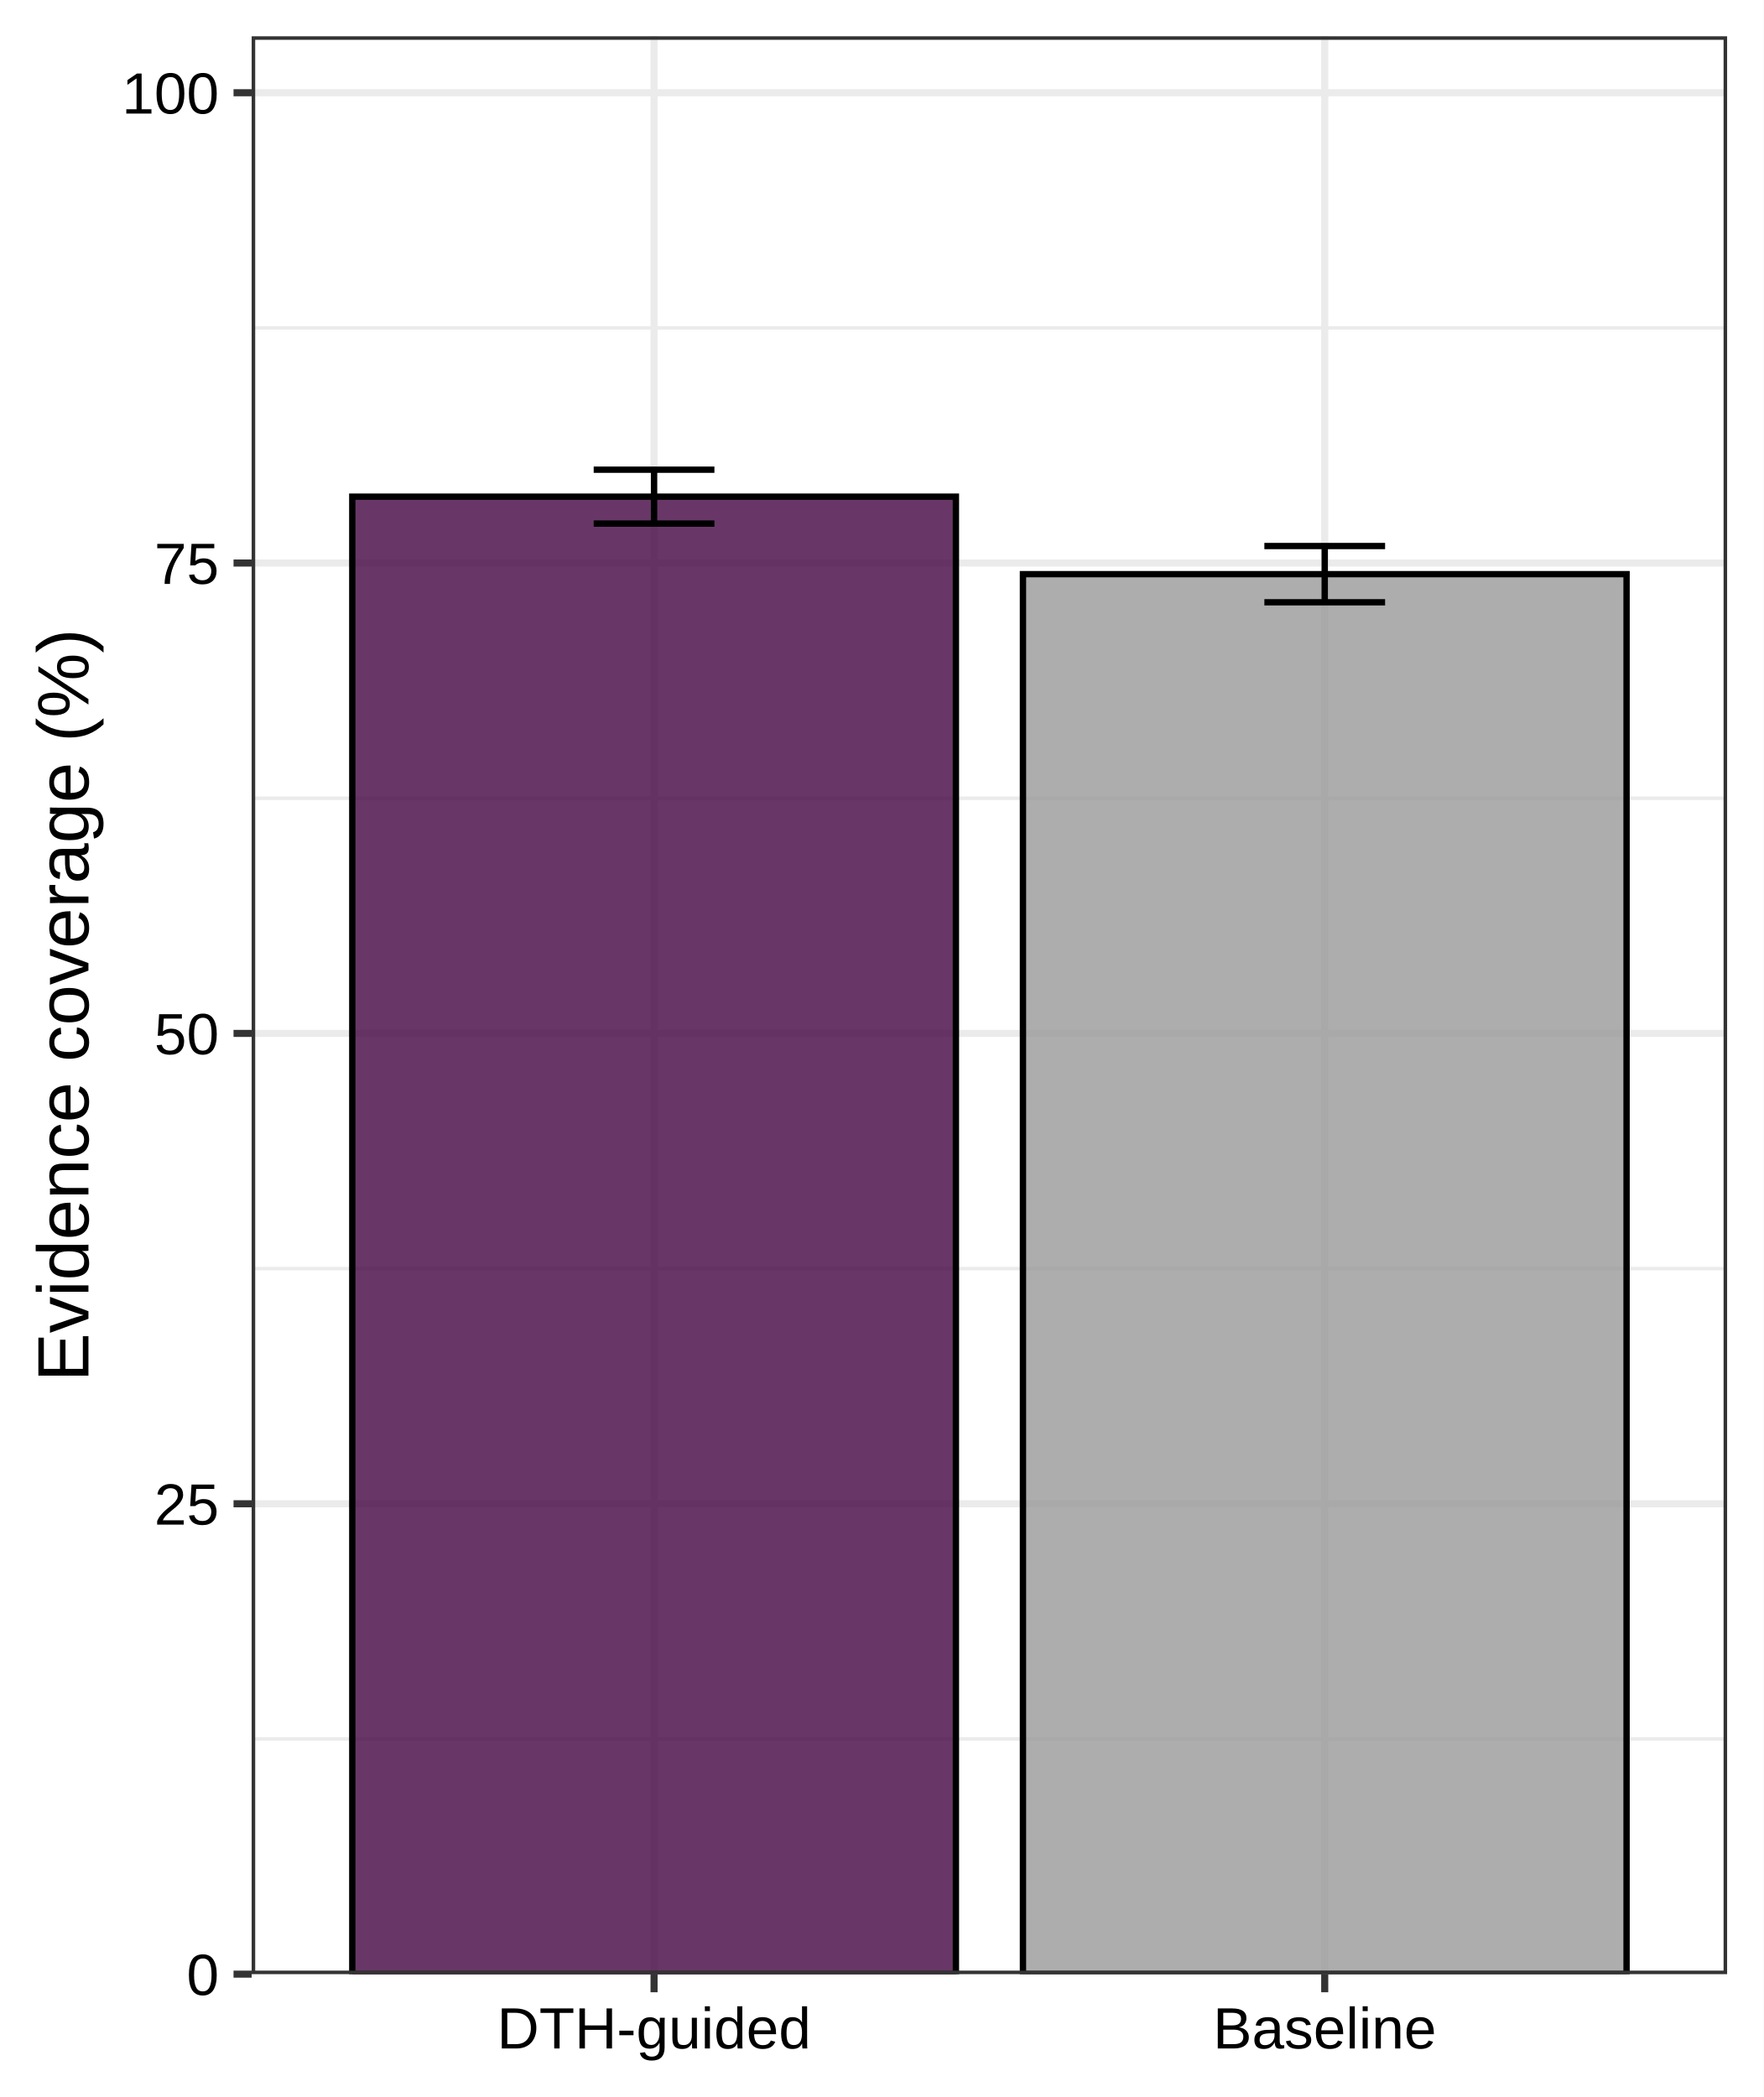
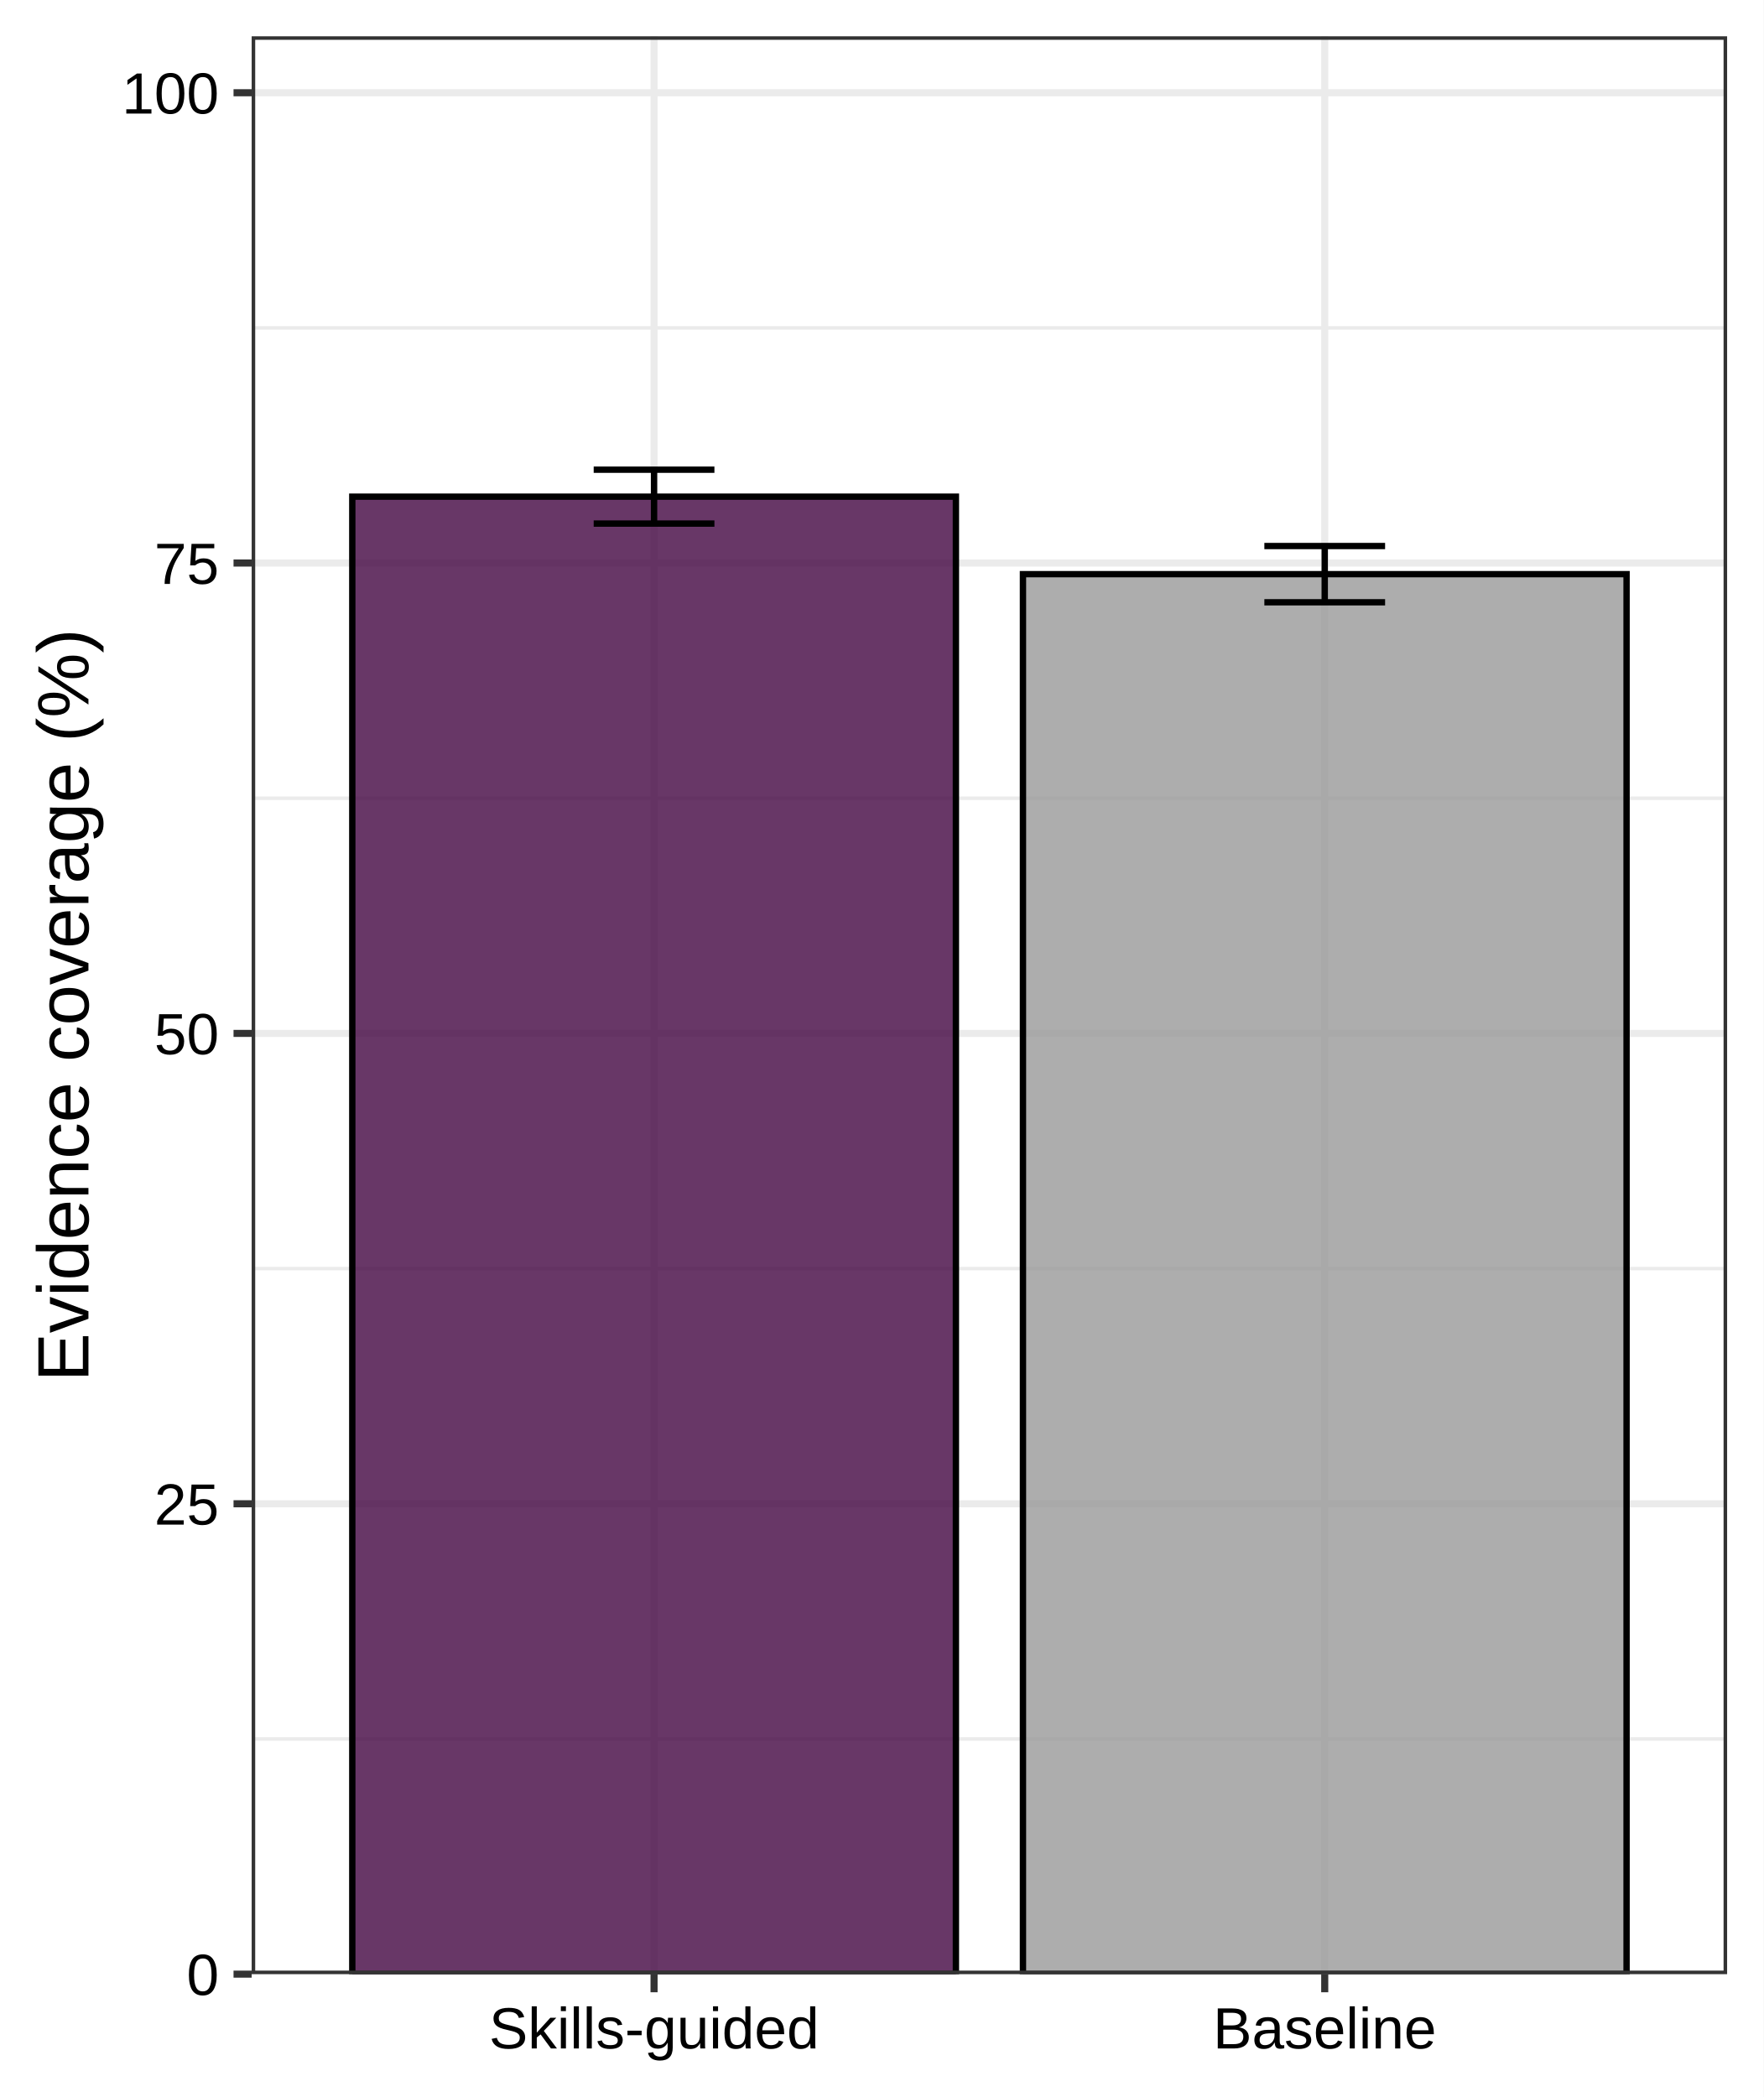
<svg xmlns="http://www.w3.org/2000/svg" width="266.40pt" height="316.80pt" viewBox="0 0 266.40 316.80">
  <g class="svglite">
    <defs>
      <style type="text/css">
    .svglite line, .svglite polyline, .svglite polygon, .svglite path, .svglite rect, .svglite circle {
      fill: none;
      stroke: #000000;
      stroke-linecap: round;
      stroke-linejoin: round;
      stroke-miterlimit: 10.00;
    }
    .svglite text {
      white-space: pre;
    }
    .svglite g.glyphgroup path {
      fill: inherit;
      stroke: none;
    }
  </style>
    </defs>
    <rect width="100%" height="100%" style="stroke: none; fill: #FFFFFF;" />
    <defs>
      <clipPath id="cpMC4wMHwyNjYuNDB8MC4wMHwzMTYuODA=">
        <rect x="0.00" y="0.00" width="266.40" height="316.80" />
      </clipPath>
    </defs>
    <g clip-path="url(#cpMC4wMHwyNjYuNDB8MC4wMHwzMTYuODA=)">
      <rect x="0" y="-0" width="266.40" height="316.80" style="stroke-width: 1.07; stroke: #FFFFFF; fill: #FFFFFF;" />
    </g>
    <defs>
      <clipPath id="cpMzguMDJ8MjYwLjkyfDUuNDh8Mjk4LjI0">
        <rect x="38.02" y="5.48" width="222.90" height="292.76" />
      </clipPath>
    </defs>
    <g clip-path="url(#cpMzguMDJ8MjYwLjkyfDUuNDh8Mjk4LjI0)">
      <rect x="38.02" y="5.48" width="222.90" height="292.76" style="stroke-width: 1.07; stroke: none; fill: #FFFFFF;" />
      <polyline points="38.02,262.71 260.92,262.71 " style="stroke-width: 0.53; stroke: #EBEBEB; stroke-linecap: butt;" />
      <polyline points="38.02,191.65 260.92,191.65 " style="stroke-width: 0.53; stroke: #EBEBEB; stroke-linecap: butt;" />
      <polyline points="38.02,120.59 260.92,120.59 " style="stroke-width: 0.53; stroke: #EBEBEB; stroke-linecap: butt;" />
      <polyline points="38.02,49.54 260.92,49.54 " style="stroke-width: 0.53; stroke: #EBEBEB; stroke-linecap: butt;" />
      <polyline points="38.02,298.24 260.92,298.24 " style="stroke-width: 1.07; stroke: #EBEBEB; stroke-linecap: butt;" />
      <polyline points="38.02,227.18 260.92,227.18 " style="stroke-width: 1.07; stroke: #EBEBEB; stroke-linecap: butt;" />
      <polyline points="38.02,156.12 260.92,156.12 " style="stroke-width: 1.07; stroke: #EBEBEB; stroke-linecap: butt;" />
      <polyline points="38.02,85.06 260.92,85.06 " style="stroke-width: 1.07; stroke: #EBEBEB; stroke-linecap: butt;" />
      <polyline points="38.02,14.01 260.92,14.01 " style="stroke-width: 1.07; stroke: #EBEBEB; stroke-linecap: butt;" />
      <polyline points="98.81,298.24 98.81,5.48 " style="stroke-width: 1.07; stroke: #EBEBEB; stroke-linecap: butt;" />
      <polyline points="200.13,298.24 200.13,5.48 " style="stroke-width: 1.07; stroke: #EBEBEB; stroke-linecap: butt;" />
      <rect x="53.22" y="75.03" width="91.19" height="223.21" style="stroke-width: 0.96; stroke-linecap: butt; stroke-linejoin: miter; fill: #430541; fill-opacity: 0.80;" />
      <rect x="154.54" y="86.74" width="91.19" height="211.50" style="stroke-width: 0.96; stroke-linecap: butt; stroke-linejoin: miter; fill: #999999; fill-opacity: 0.80;" />
      <polyline points="89.69,70.96 107.93,70.96 " style="stroke-width: 0.96; stroke-linecap: butt;" />
      <polyline points="98.81,70.96 98.81,79.10 " style="stroke-width: 0.96; stroke-linecap: butt;" />
      <polyline points="89.69,79.10 107.93,79.10 " style="stroke-width: 0.96; stroke-linecap: butt;" />
      <polyline points="191.01,82.49 209.25,82.49 " style="stroke-width: 0.96; stroke-linecap: butt;" />
      <polyline points="200.13,82.49 200.13,90.99 " style="stroke-width: 0.96; stroke-linecap: butt;" />
      <polyline points="191.01,90.99 209.25,90.99 " style="stroke-width: 0.96; stroke-linecap: butt;" />
      <rect x="38.02" y="5.48" width="222.90" height="292.76" style="stroke-width: 1.07; stroke: #333333;" />
    </g>
    <g clip-path="url(#cpMC4wMHwyNjYuNDB8MC4wMHwzMTYuODA=)">
      <text x="33.09" y="301.39" text-anchor="end" style="font-size: 8.80px; font-family: &quot;Arial&quot;;" textLength="4.89px" lengthAdjust="spacingAndGlyphs">0</text>
      <text x="33.09" y="230.33" text-anchor="end" style="font-size: 8.80px; font-family: &quot;Arial&quot;;" textLength="9.78px" lengthAdjust="spacingAndGlyphs">25</text>
      <text x="33.09" y="159.27" text-anchor="end" style="font-size: 8.80px; font-family: &quot;Arial&quot;;" textLength="9.78px" lengthAdjust="spacingAndGlyphs">50</text>
      <text x="33.09" y="88.21" text-anchor="end" style="font-size: 8.80px; font-family: &quot;Arial&quot;;" textLength="9.78px" lengthAdjust="spacingAndGlyphs">75</text>
      <text x="33.09" y="17.16" text-anchor="end" style="font-size: 8.80px; font-family: &quot;Arial&quot;;" textLength="14.67px" lengthAdjust="spacingAndGlyphs">100</text>
      <polyline points="35.28,298.24 38.02,298.24 " style="stroke-width: 1.07; stroke: #333333; stroke-linecap: butt;" />
      <polyline points="35.28,227.18 38.02,227.18 " style="stroke-width: 1.07; stroke: #333333; stroke-linecap: butt;" />
      <polyline points="35.28,156.12 38.02,156.12 " style="stroke-width: 1.07; stroke: #333333; stroke-linecap: butt;" />
      <polyline points="35.28,85.06 38.02,85.06 " style="stroke-width: 1.07; stroke: #333333; stroke-linecap: butt;" />
      <polyline points="35.28,14.01 38.02,14.01 " style="stroke-width: 1.07; stroke: #333333; stroke-linecap: butt;" />
      <polyline points="98.81,300.98 98.81,298.24 " style="stroke-width: 1.07; stroke: #333333; stroke-linecap: butt;" />
      <polyline points="200.13,300.98 200.13,298.24 " style="stroke-width: 1.07; stroke: #333333; stroke-linecap: butt;" />
-       <text x="98.81" y="309.47" text-anchor="middle" style="font-size: 8.80px; font-family: &quot;Arial&quot;;" textLength="47.42px" lengthAdjust="spacingAndGlyphs">DTH-guided</text>
+       <text x="98.81" y="309.47" text-anchor="middle" style="font-size: 8.80px; font-family: &quot;Arial&quot;;" textLength="49.88px" lengthAdjust="spacingAndGlyphs">Skills-guided</text>
      <text x="200.13" y="309.47" text-anchor="middle" style="font-size: 8.80px; font-family: &quot;Arial&quot;;" textLength="33.75px" lengthAdjust="spacingAndGlyphs">Baseline</text>
      <text transform="translate(13.36,151.86) rotate(-90)" text-anchor="middle" style="font-size: 11.00px; font-family: &quot;Arial&quot;;" textLength="113.78px" lengthAdjust="spacingAndGlyphs">Evidence coverage (%)</text>
    </g>
  </g>
</svg>
